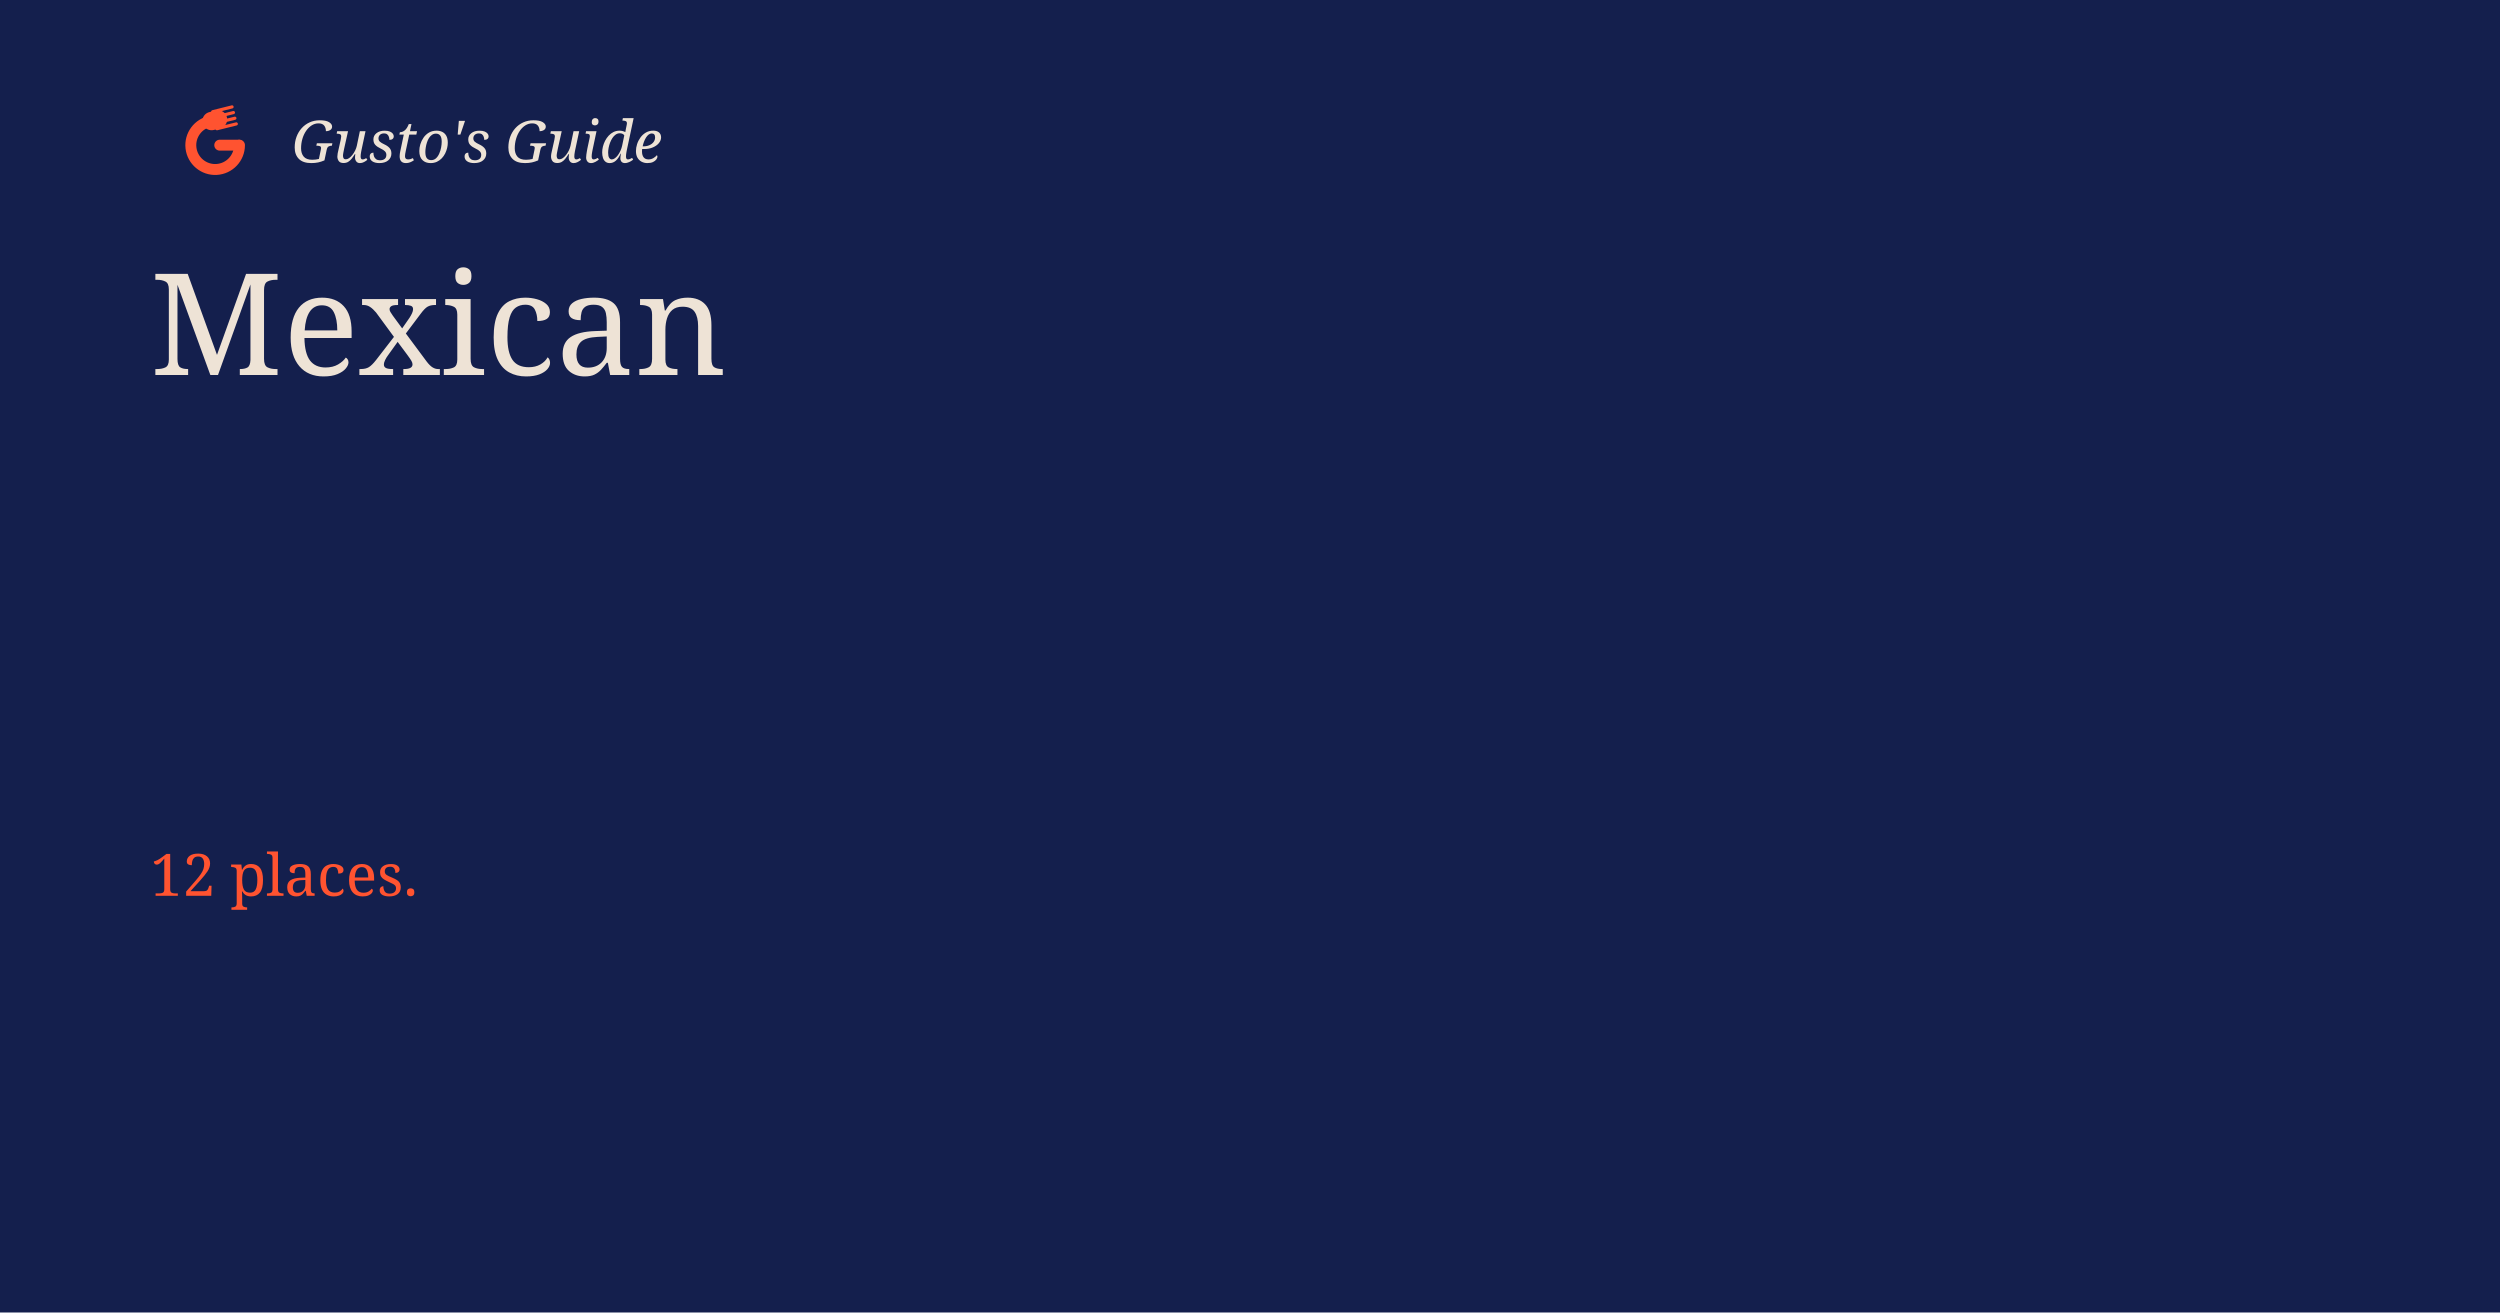
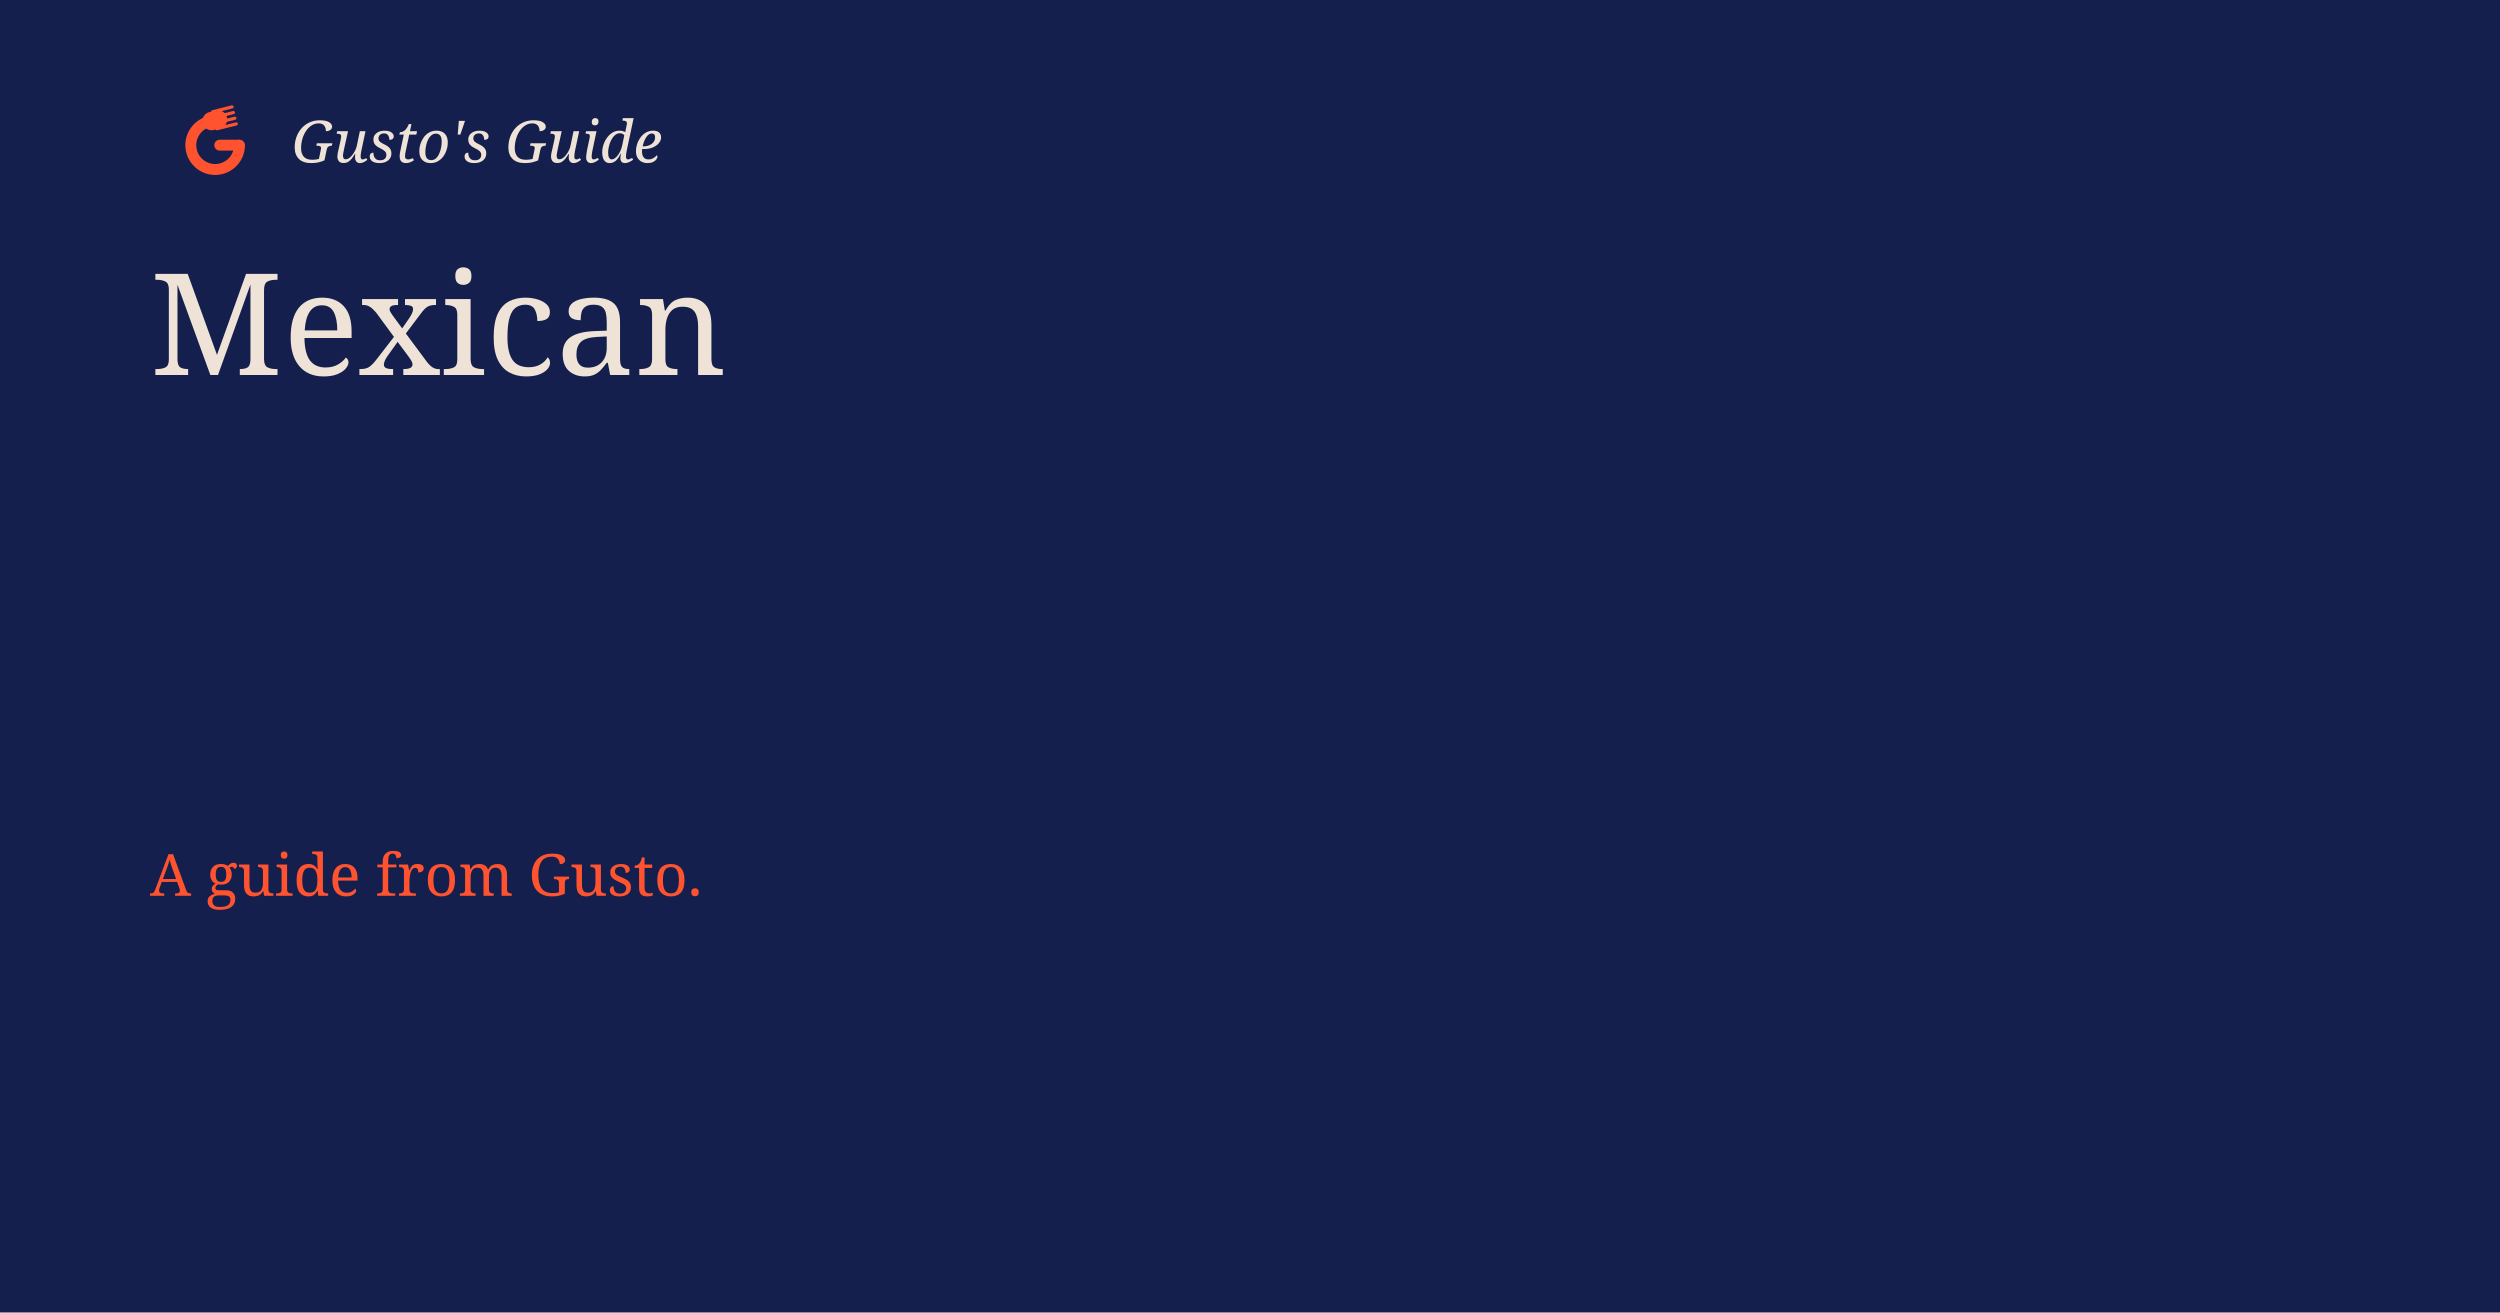
<svg xmlns="http://www.w3.org/2000/svg" width="1200" height="630" viewBox="0 0 1200 630">
  <rect width="1200" height="630" fill="#141F4D" />
  <g transform="translate(72 36) scale(0.92)">
    <g transform="translate(10.59 -0.99)">
      <path d="M 36.1 37.6 A 12.7 12.7 0 1 1 21.19 25.09" fill="none" stroke="#FF5330" stroke-width="5.7" stroke-linecap="round" />
      <path d="M 35.64 37.6 L 25.8 37.6" fill="none" stroke="#FF5330" stroke-width="5.7" stroke-linecap="round" />
      <path d="M 21.19 25.09 L 22.46 24.78" fill="none" stroke="#FF5330" stroke-width="5.7" stroke-linecap="round" />
      <path d="M 21.53 25.01 L 24.88 24.17" fill="none" stroke="#FF5330" stroke-width="9.6" stroke-linecap="round" />
      <path d="M 22.13 20.15 L 32.22 17.63 M 22.86 23.11 L 32.95 20.59 M 23.6 26.06 L 33.69 23.55 M 24.34 29.02 L 34.43 26.51" fill="none" stroke="#FF5330" stroke-width="1.65" stroke-linecap="round" />
    </g>
  </g>
  <text x="140" y="78" fill="#EEE3D6" font-family="Georgia, serif" font-size="28" font-style="italic">Gusto's Guide</text>
  <text x="72" y="180" fill="#EEE3D6" font-family="Georgia, serif" font-size="68">Mexican</text>
-   <text x="72" y="430" fill="#FF5330" font-family="Georgia, serif" font-size="28">12 places.</text>
+   <text x="72" y="430" fill="#FF5330" font-family="Georgia, serif" font-size="28">A guide from Gusto.</text>
</svg>
